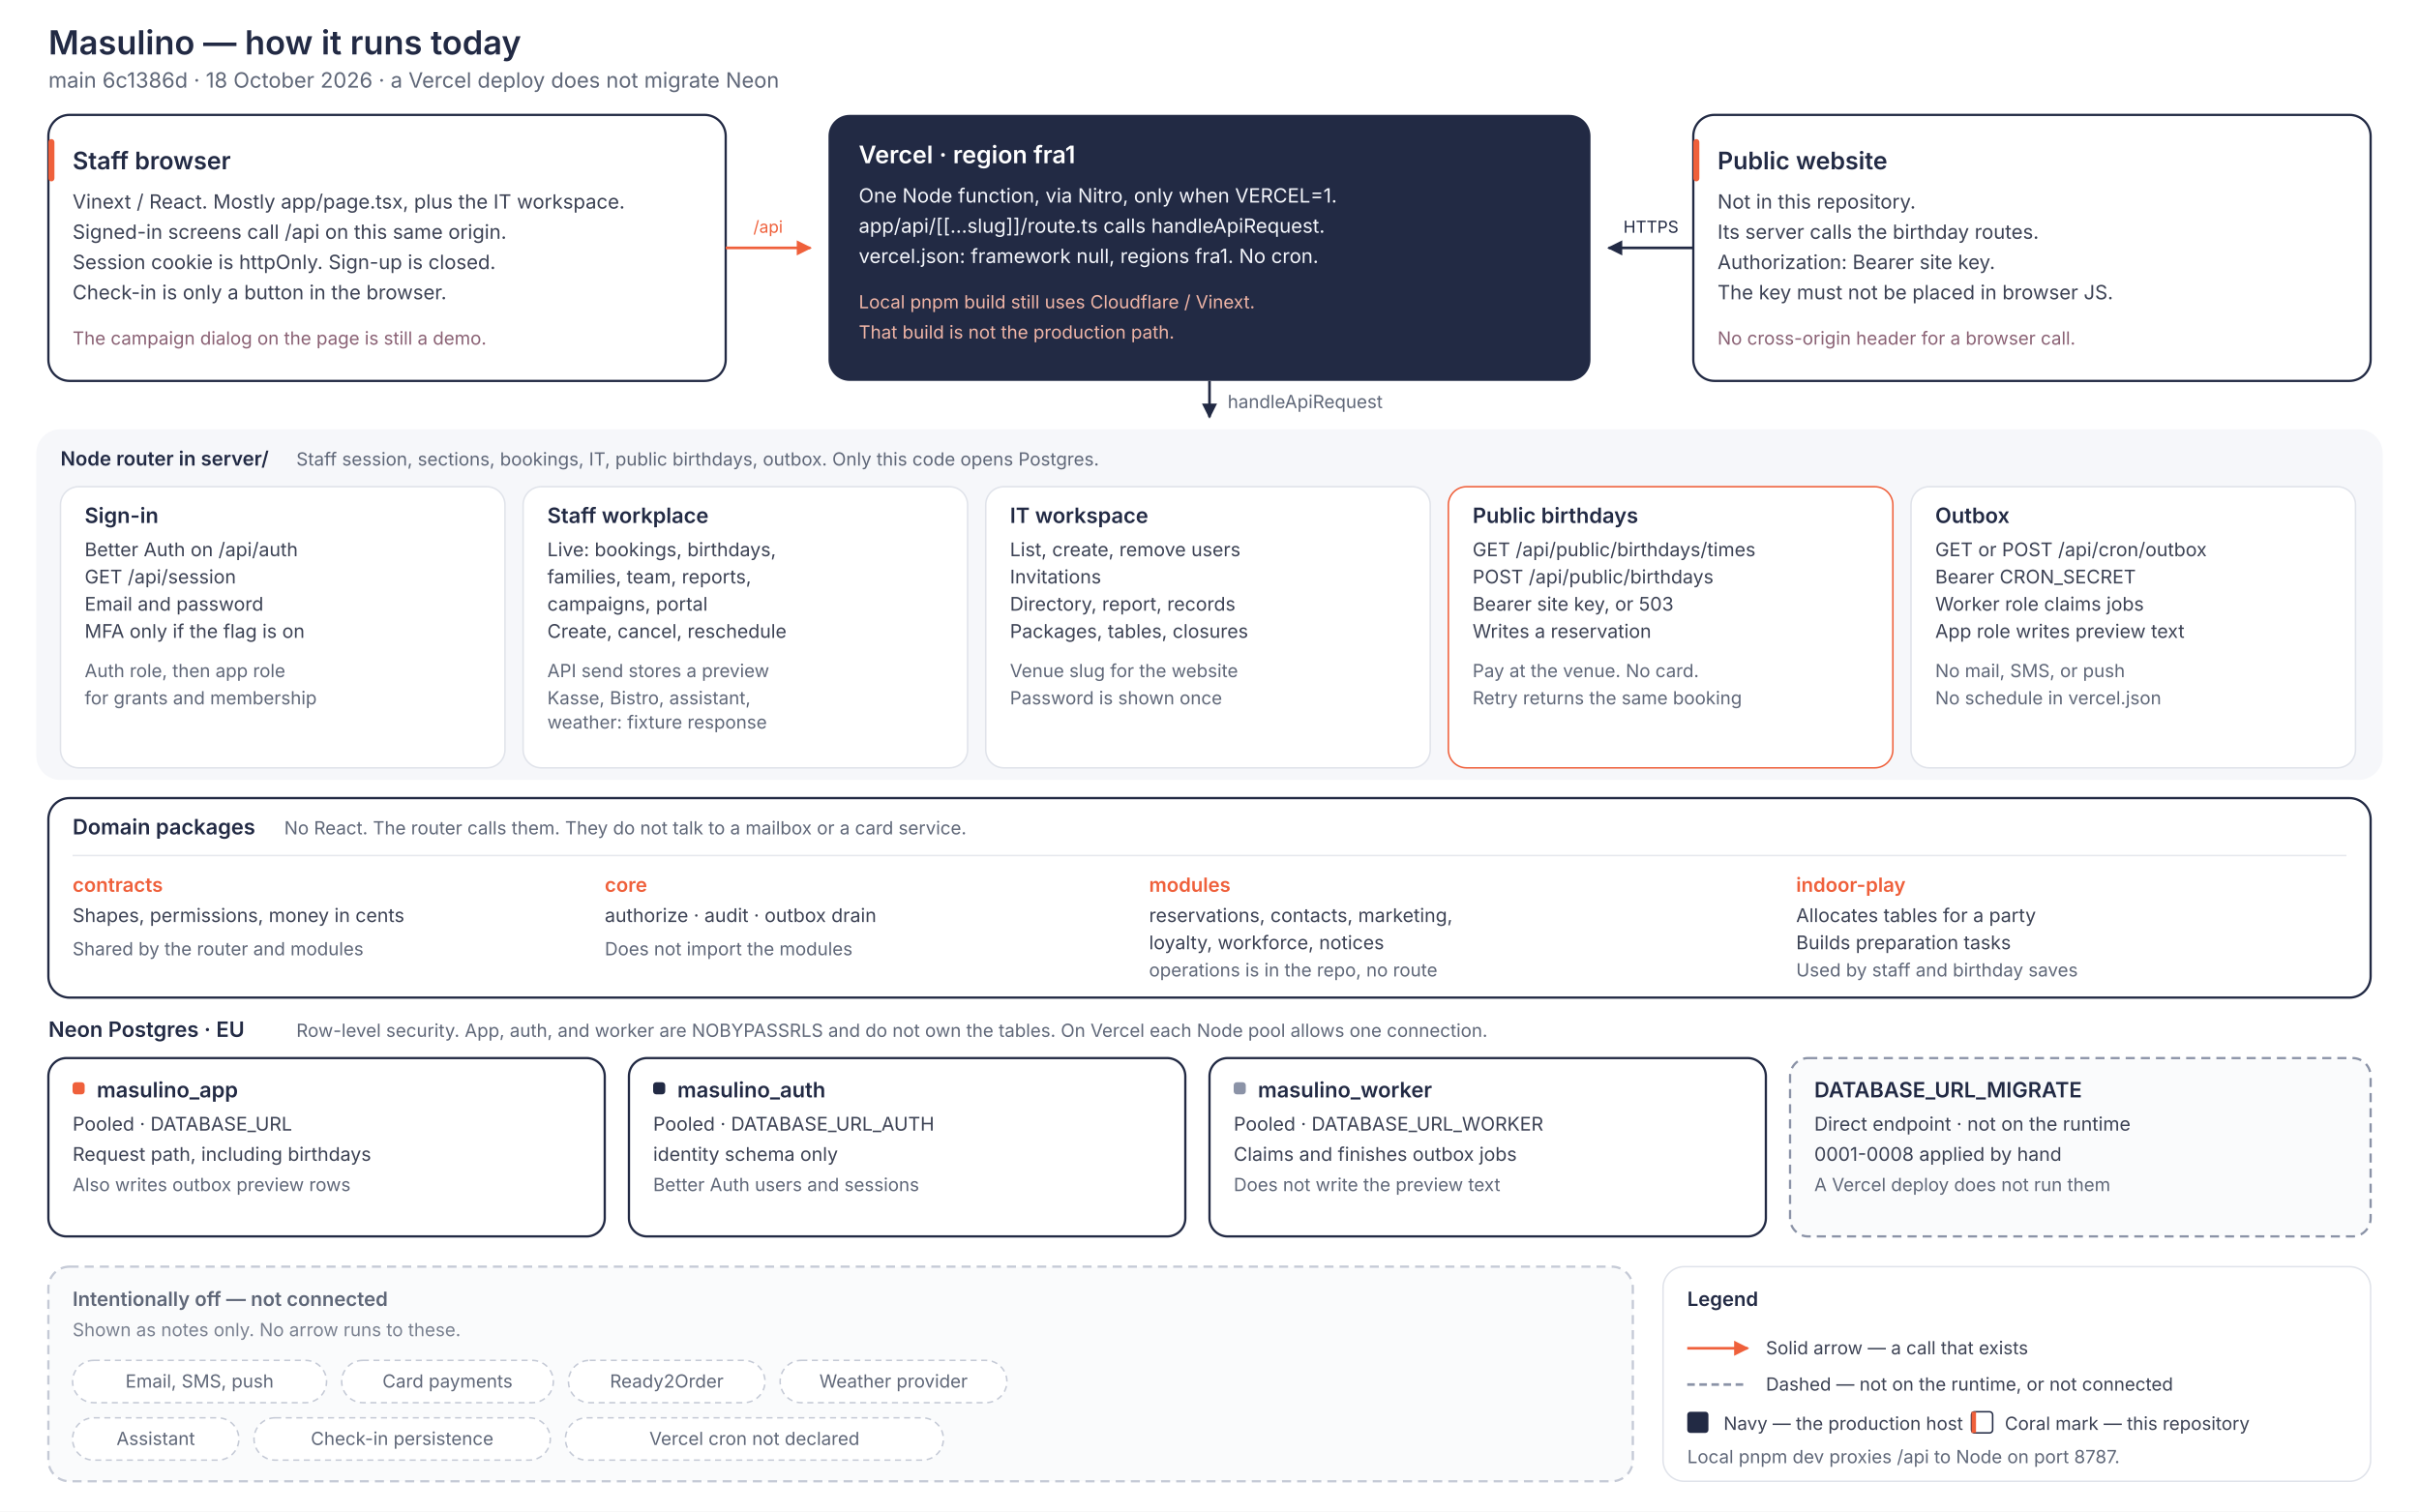
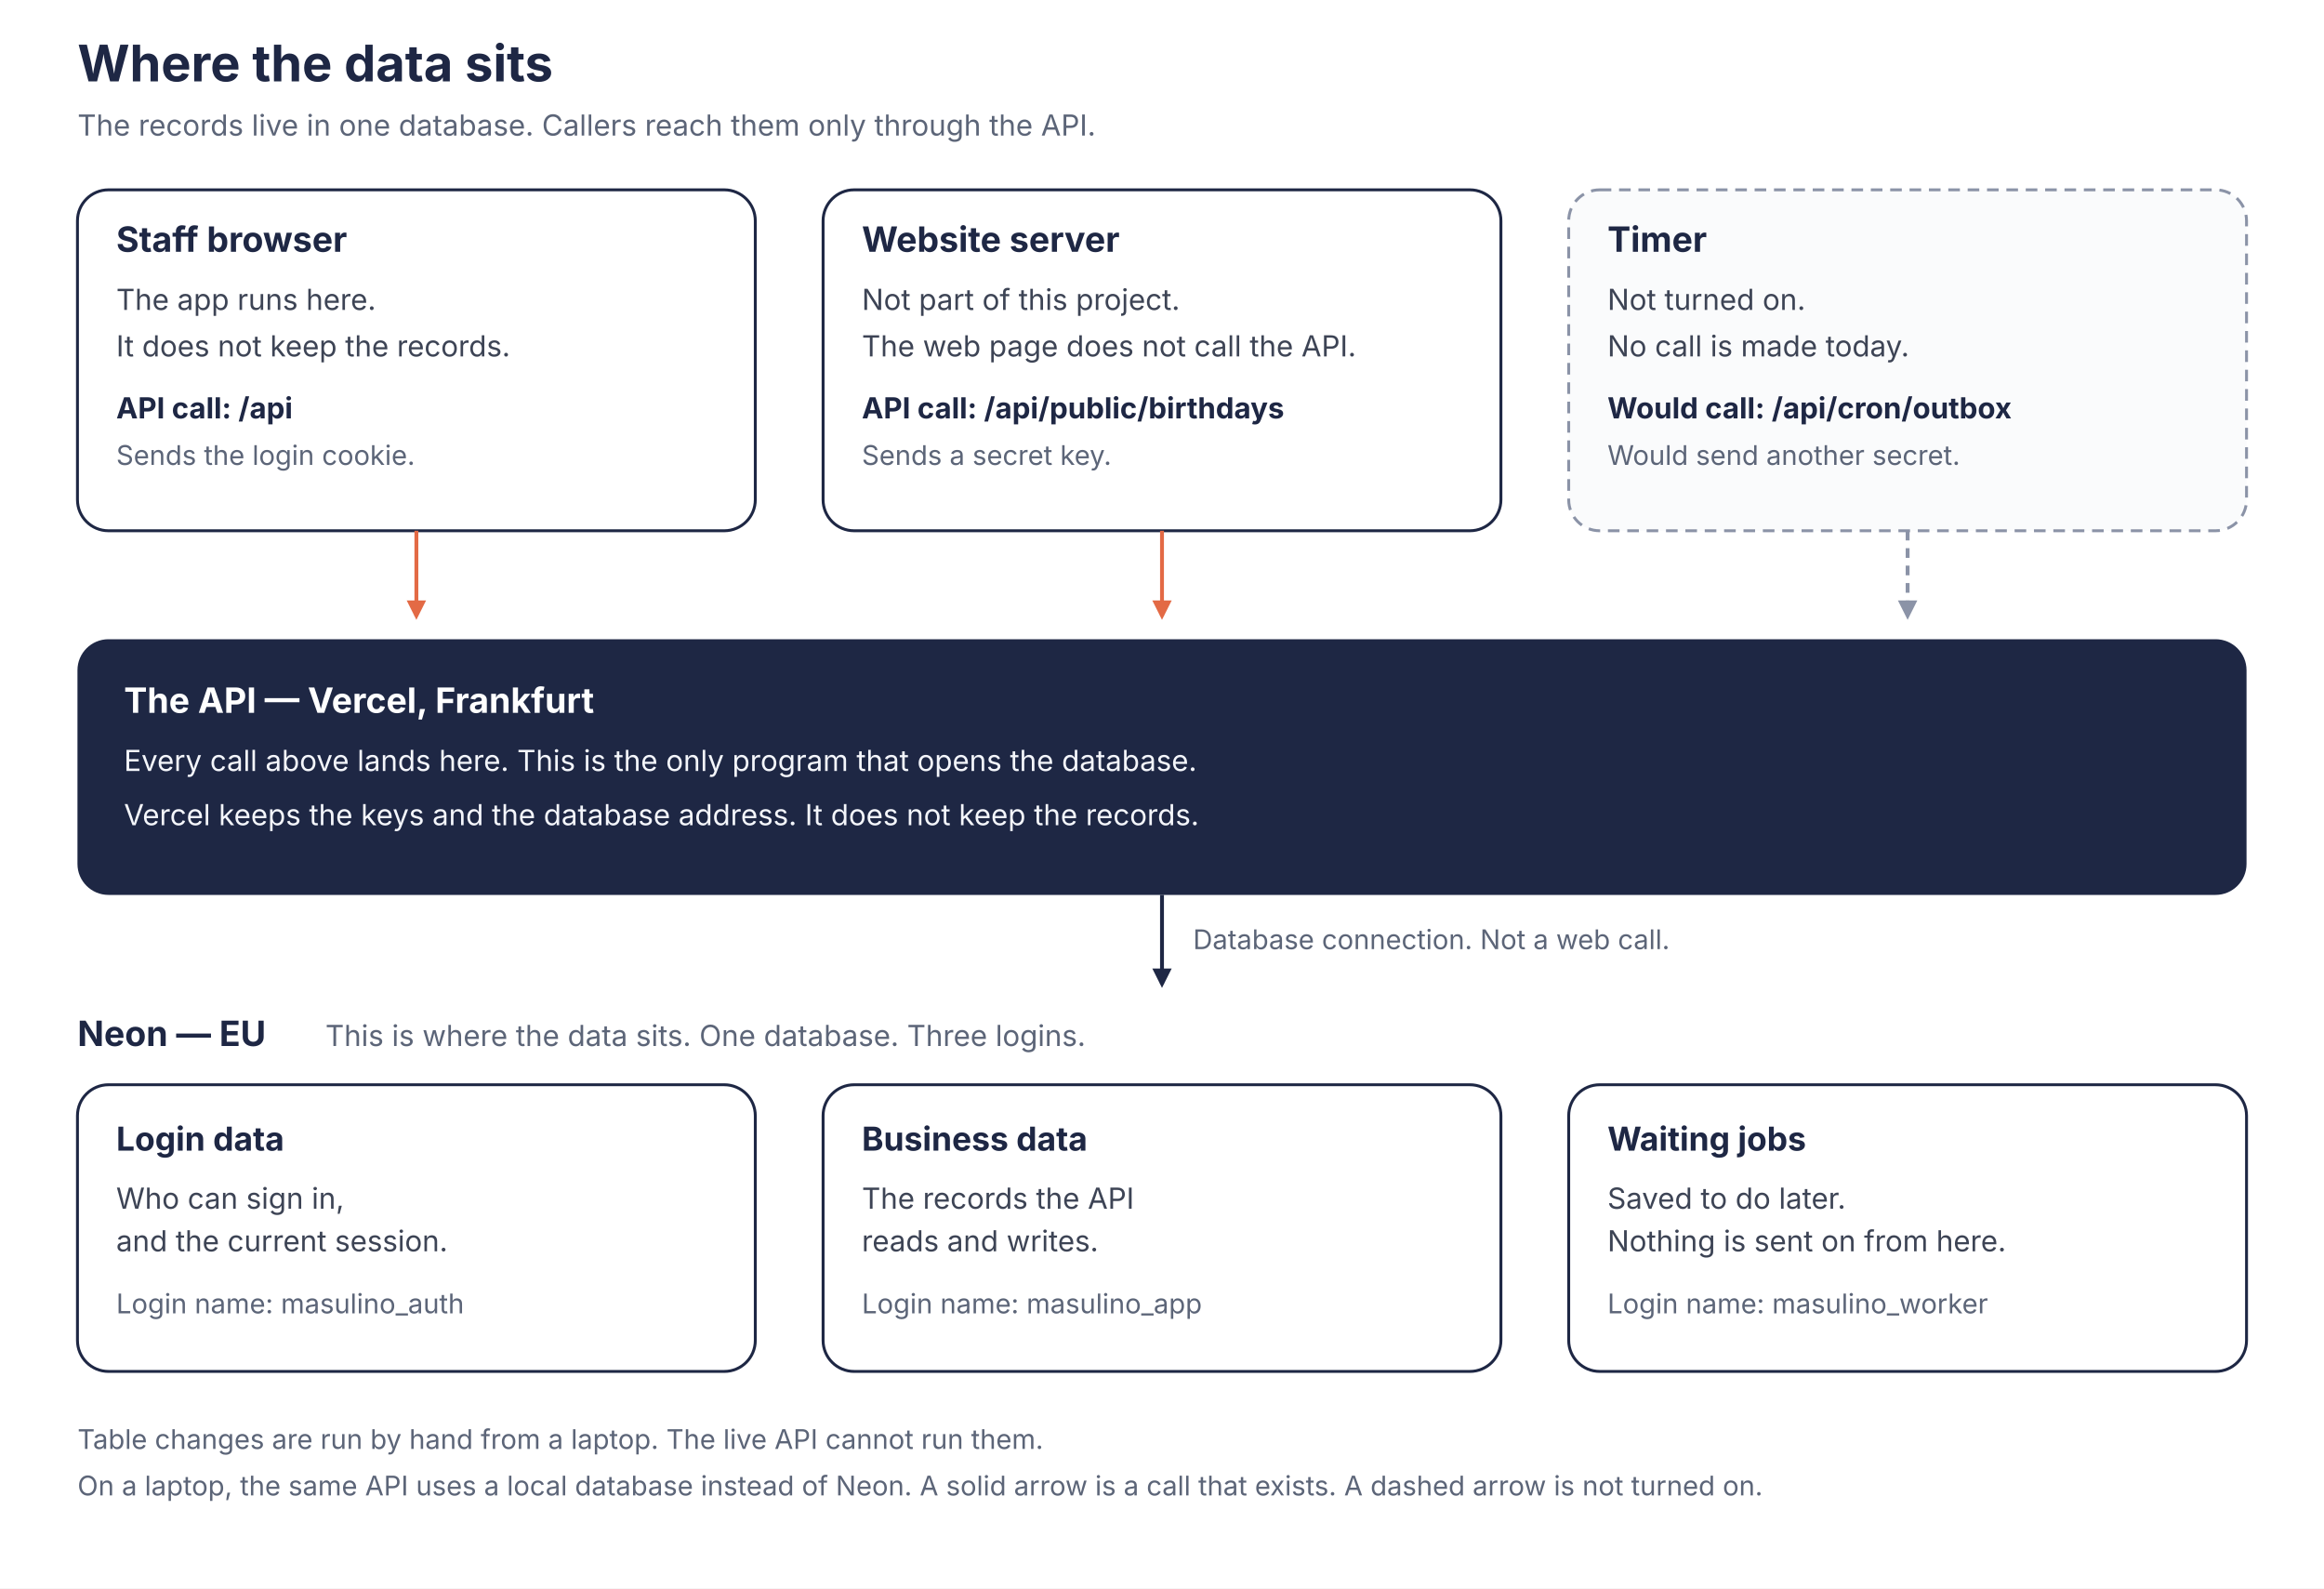
- <svg xmlns="http://www.w3.org/2000/svg" width="1600" height="1000" viewBox="0 0 1600 1000" role="img" aria-labelledby="title desc">
-   <rect width="1600" height="1000" fill="#ffffff" />
+ <svg xmlns="http://www.w3.org/2000/svg" width="1200" height="820" viewBox="0 0 1200 820" role="img" aria-labelledby="title desc">
+   <rect width="1200" height="820" fill="#ffffff" />
  <g font-family="Inter, Segoe UI, Arial, sans-serif">
-     <text x="32" y="36" fill="#222a44" font-size="22" font-weight="600">Masulino — how it runs today</text>
-     <text x="32" y="58" fill="#5f6778" font-size="14">main 6c1386d · 18 October 2026 · a Vercel deploy does not migrate Neon</text>
-     <rect x="32" y="76" width="448" height="176" rx="14" fill="#ffffff" stroke="#222a44" stroke-width="1.5" />
-     <rect x="32" y="92" width="4" height="28" rx="2" fill="#ef603b" />
-     <text x="48" y="112" fill="#222a44" font-size="16" font-weight="600">Staff browser</text>
-     <text x="48" y="138" fill="#3c4254" font-size="13">Vinext / React. Mostly app/page.tsx, plus the IT workspace.</text>
-     <text x="48" y="158" fill="#3c4254" font-size="13">Signed-in screens call /api on this same origin.</text>
-     <text x="48" y="178" fill="#3c4254" font-size="13">Session cookie is httpOnly. Sign-up is closed.</text>
-     <text x="48" y="198" fill="#3c4254" font-size="13">Check-in is only a button in the browser.</text>
-     <text x="48" y="228" fill="#8a6174" font-size="12">The campaign dialog on the page is still a demo.</text>
-     <rect x="548" y="76" width="504" height="176" rx="14" fill="#222a44" />
-     <text x="568" y="108" fill="#ffffff" font-size="16" font-weight="600">Vercel · region fra1</text>
-     <text x="568" y="134" fill="#f4f6fb" font-size="13">One Node function, via Nitro, only when VERCEL=1.</text>
-     <text x="568" y="154" fill="#f4f6fb" font-size="13">app/api/[[...slug]]/route.ts calls handleApiRequest.</text>
-     <text x="568" y="174" fill="#f4f6fb" font-size="13">vercel.json: framework null, regions fra1. No cron.</text>
-     <text x="568" y="204" fill="#f0b5a6" font-size="12">Local pnpm build still uses Cloudflare / Vinext.</text>
-     <text x="568" y="224" fill="#f0b5a6" font-size="12">That build is not the production path.</text>
-     <rect x="1120" y="76" width="448" height="176" rx="14" fill="#ffffff" stroke="#222a44" stroke-width="1.5" />
-     <rect x="1120" y="92" width="4" height="28" rx="2" fill="#ef603b" />
-     <text x="1136" y="112" fill="#222a44" font-size="16" font-weight="600">Public website</text>
-     <text x="1136" y="138" fill="#3c4254" font-size="13">Not in this repository.</text>
-     <text x="1136" y="158" fill="#3c4254" font-size="13">Its server calls the birthday routes.</text>
-     <text x="1136" y="178" fill="#3c4254" font-size="13">Authorization: Bearer site key.</text>
-     <text x="1136" y="198" fill="#3c4254" font-size="13">The key must not be placed in browser JS.</text>
-     <text x="1136" y="228" fill="#8a6174" font-size="12">No cross-origin header for a browser call.</text>
-     <line x1="480" y1="164" x2="536" y2="164" stroke="#ef603b" stroke-width="1.75" marker-end="url(#arrow-coral)" />
-     <text x="508" y="154" fill="#ef603b" font-size="11" text-anchor="middle">/api</text>
-     <line x1="1120" y1="164" x2="1064" y2="164" stroke="#222a44" stroke-width="1.75" marker-end="url(#arrow-navy)" />
-     <text x="1092" y="154" fill="#222a44" font-size="11" text-anchor="middle">HTTPS</text>
-     <line x1="800" y1="252" x2="800" y2="276" stroke="#222a44" stroke-width="1.75" marker-end="url(#arrow-navy)" />
-     <text x="812" y="270" fill="#5f6778" font-size="12">handleApiRequest</text>
-     <rect x="24" y="284" width="1552" height="232" rx="16" fill="#f6f7fa" />
-     <text x="40" y="308" fill="#222a44" font-size="13" font-weight="600">Node router in server/</text>
-     <text x="196" y="308" fill="#5f6778" font-size="12">Staff session, sections, bookings, IT, public birthdays, outbox. Only this code opens Postgres.</text>
-     <rect x="40" y="322" width="294" height="186" rx="12" fill="#ffffff" stroke="#e0e3ea" />
-     <text x="56" y="346" fill="#222a44" font-size="14" font-weight="600">Sign-in</text>
-     <text x="56" y="368" fill="#3c4254" font-size="12.5">Better Auth on /api/auth</text>
-     <text x="56" y="386" fill="#3c4254" font-size="12.5">GET /api/session</text>
-     <text x="56" y="404" fill="#3c4254" font-size="12.5">Email and password</text>
-     <text x="56" y="422" fill="#3c4254" font-size="12.5">MFA only if the flag is on</text>
-     <text x="56" y="448" fill="#5f6778" font-size="12">Auth role, then app role</text>
-     <text x="56" y="466" fill="#5f6778" font-size="12">for grants and membership</text>
-     <rect x="346" y="322" width="294" height="186" rx="12" fill="#ffffff" stroke="#e0e3ea" />
-     <text x="362" y="346" fill="#222a44" font-size="14" font-weight="600">Staff workplace</text>
-     <text x="362" y="368" fill="#3c4254" font-size="12.5">Live: bookings, birthdays,</text>
-     <text x="362" y="386" fill="#3c4254" font-size="12.5">families, team, reports,</text>
-     <text x="362" y="404" fill="#3c4254" font-size="12.5">campaigns, portal</text>
-     <text x="362" y="422" fill="#3c4254" font-size="12.5">Create, cancel, reschedule</text>
-     <text x="362" y="448" fill="#5f6778" font-size="12">API send stores a preview</text>
-     <text x="362" y="466" fill="#5f6778" font-size="12">Kasse, Bistro, assistant,</text>
-     <text x="362" y="482" fill="#5f6778" font-size="12">weather: fixture response</text>
-     <rect x="652" y="322" width="294" height="186" rx="12" fill="#ffffff" stroke="#e0e3ea" />
-     <text x="668" y="346" fill="#222a44" font-size="14" font-weight="600">IT workspace</text>
-     <text x="668" y="368" fill="#3c4254" font-size="12.5">List, create, remove users</text>
-     <text x="668" y="386" fill="#3c4254" font-size="12.5">Invitations</text>
-     <text x="668" y="404" fill="#3c4254" font-size="12.5">Directory, report, records</text>
-     <text x="668" y="422" fill="#3c4254" font-size="12.5">Packages, tables, closures</text>
-     <text x="668" y="448" fill="#5f6778" font-size="12">Venue slug for the website</text>
-     <text x="668" y="466" fill="#5f6778" font-size="12">Password is shown once</text>
-     <rect x="958" y="322" width="294" height="186" rx="12" fill="#ffffff" stroke="#ef603b" />
-     <text x="974" y="346" fill="#222a44" font-size="14" font-weight="600">Public birthdays</text>
-     <text x="974" y="368" fill="#3c4254" font-size="12.5">GET /api/public/birthdays/times</text>
-     <text x="974" y="386" fill="#3c4254" font-size="12.5">POST /api/public/birthdays</text>
-     <text x="974" y="404" fill="#3c4254" font-size="12.5">Bearer site key, or 503</text>
-     <text x="974" y="422" fill="#3c4254" font-size="12.5">Writes a reservation</text>
-     <text x="974" y="448" fill="#5f6778" font-size="12">Pay at the venue. No card.</text>
-     <text x="974" y="466" fill="#5f6778" font-size="12">Retry returns the same booking</text>
-     <rect x="1264" y="322" width="294" height="186" rx="12" fill="#ffffff" stroke="#e0e3ea" />
-     <text x="1280" y="346" fill="#222a44" font-size="14" font-weight="600">Outbox</text>
-     <text x="1280" y="368" fill="#3c4254" font-size="12.5">GET or POST /api/cron/outbox</text>
-     <text x="1280" y="386" fill="#3c4254" font-size="12.5">Bearer CRON_SECRET</text>
-     <text x="1280" y="404" fill="#3c4254" font-size="12.5">Worker role claims jobs</text>
-     <text x="1280" y="422" fill="#3c4254" font-size="12.5">App role writes preview text</text>
-     <text x="1280" y="448" fill="#5f6778" font-size="12">No mail, SMS, or push</text>
-     <text x="1280" y="466" fill="#5f6778" font-size="12">No schedule in vercel.json</text>
-     <rect x="32" y="528" width="1536" height="132" rx="14" fill="#ffffff" stroke="#222a44" stroke-width="1.5" />
-     <text x="48" y="552" fill="#222a44" font-size="14" font-weight="600">Domain packages</text>
-     <text x="188" y="552" fill="#5f6778" font-size="12">No React. The router calls them. They do not talk to a mailbox or a card service.</text>
-     <line x1="48" y1="566" x2="1552" y2="566" stroke="#e6e8ee" />
-     <text x="48" y="590" fill="#ef603b" font-size="13" font-weight="600">contracts</text>
-     <text x="48" y="610" fill="#3c4254" font-size="12.5">Shapes, permissions, money in cents</text>
-     <text x="48" y="632" fill="#5f6778" font-size="12">Shared by the router and modules</text>
-     <text x="400" y="590" fill="#ef603b" font-size="13" font-weight="600">core</text>
-     <text x="400" y="610" fill="#3c4254" font-size="12.5">authorize · audit · outbox drain</text>
-     <text x="400" y="632" fill="#5f6778" font-size="12">Does not import the modules</text>
-     <text x="760" y="590" fill="#ef603b" font-size="13" font-weight="600">modules</text>
-     <text x="760" y="610" fill="#3c4254" font-size="12.5">reservations, contacts, marketing,</text>
-     <text x="760" y="628" fill="#3c4254" font-size="12.5">loyalty, workforce, notices</text>
-     <text x="760" y="646" fill="#5f6778" font-size="12">operations is in the repo, no route</text>
-     <text x="1188" y="590" fill="#ef603b" font-size="13" font-weight="600">indoor-play</text>
-     <text x="1188" y="610" fill="#3c4254" font-size="12.5">Allocates tables for a party</text>
-     <text x="1188" y="628" fill="#3c4254" font-size="12.5">Builds preparation tasks</text>
-     <text x="1188" y="646" fill="#5f6778" font-size="12">Used by staff and birthday saves</text>
-     <text x="32" y="686" fill="#222a44" font-size="14" font-weight="600">Neon Postgres · EU</text>
-     <text x="196" y="686" fill="#5f6778" font-size="12">Row-level security. App, auth, and worker are NOBYPASSRLS and do not own the tables. On Vercel each Node pool allows one connection.</text>
-     <rect x="32" y="700" width="368" height="118" rx="12" fill="#ffffff" stroke="#222a44" stroke-width="1.5" />
-     <rect x="48" y="716" width="8" height="8" rx="2" fill="#ef603b" />
-     <text x="64" y="726" fill="#222a44" font-size="14" font-weight="600">masulino_app</text>
-     <text x="48" y="748" fill="#3c4254" font-size="12.5">Pooled · DATABASE_URL</text>
-     <text x="48" y="768" fill="#3c4254" font-size="12.5">Request path, including birthdays</text>
-     <text x="48" y="788" fill="#5f6778" font-size="12">Also writes outbox preview rows</text>
-     <rect x="416" y="700" width="368" height="118" rx="12" fill="#ffffff" stroke="#222a44" stroke-width="1.5" />
-     <rect x="432" y="716" width="8" height="8" rx="2" fill="#222a44" />
-     <text x="448" y="726" fill="#222a44" font-size="14" font-weight="600">masulino_auth</text>
-     <text x="432" y="748" fill="#3c4254" font-size="12.5">Pooled · DATABASE_URL_AUTH</text>
-     <text x="432" y="768" fill="#3c4254" font-size="12.5">identity schema only</text>
-     <text x="432" y="788" fill="#5f6778" font-size="12">Better Auth users and sessions</text>
-     <rect x="800" y="700" width="368" height="118" rx="12" fill="#ffffff" stroke="#222a44" stroke-width="1.5" />
-     <rect x="816" y="716" width="8" height="8" rx="2" fill="#8b93a7" />
-     <text x="832" y="726" fill="#222a44" font-size="14" font-weight="600">masulino_worker</text>
-     <text x="816" y="748" fill="#3c4254" font-size="12.5">Pooled · DATABASE_URL_WORKER</text>
-     <text x="816" y="768" fill="#3c4254" font-size="12.5">Claims and finishes outbox jobs</text>
-     <text x="816" y="788" fill="#5f6778" font-size="12">Does not write the preview text</text>
-     <rect x="1184" y="700" width="384" height="118" rx="12" fill="#fafbfc" stroke="#8b93a7" stroke-width="1.5" stroke-dasharray="6 4" />
-     <text x="1200" y="726" fill="#222a44" font-size="14" font-weight="600">DATABASE_URL_MIGRATE</text>
-     <text x="1200" y="748" fill="#3c4254" font-size="12.5">Direct endpoint · not on the runtime</text>
-     <text x="1200" y="768" fill="#3c4254" font-size="12.5">0001-0008 applied by hand</text>
-     <text x="1200" y="788" fill="#5f6778" font-size="12">A Vercel deploy does not run them</text>
-     <rect x="32" y="838" width="1048" height="142" rx="14" fill="#fafbfc" stroke="#c5cad6" stroke-width="1.5" stroke-dasharray="6 4" />
-     <text x="48" y="864" fill="#5f6778" font-size="13" font-weight="600">Intentionally off — not connected</text>
-     <text x="48" y="884" fill="#7a8190" font-size="12">Shown as notes only. No arrow runs to these.</text>
-     <rect x="48" y="900" width="168" height="28" rx="14" fill="#ffffff" stroke="#c5cad6" stroke-dasharray="4 3" />
-     <text x="132" y="918" fill="#5f6778" font-size="12" text-anchor="middle">Email, SMS, push</text>
-     <rect x="226" y="900" width="140" height="28" rx="14" fill="#ffffff" stroke="#c5cad6" stroke-dasharray="4 3" />
-     <text x="296" y="918" fill="#5f6778" font-size="12" text-anchor="middle">Card payments</text>
-     <rect x="376" y="900" width="130" height="28" rx="14" fill="#ffffff" stroke="#c5cad6" stroke-dasharray="4 3" />
-     <text x="441" y="918" fill="#5f6778" font-size="12" text-anchor="middle">Ready2Order</text>
-     <rect x="516" y="900" width="150" height="28" rx="14" fill="#ffffff" stroke="#c5cad6" stroke-dasharray="4 3" />
-     <text x="591" y="918" fill="#5f6778" font-size="12" text-anchor="middle">Weather provider</text>
-     <rect x="48" y="938" width="110" height="28" rx="14" fill="#ffffff" stroke="#c5cad6" stroke-dasharray="4 3" />
-     <text x="103" y="956" fill="#5f6778" font-size="12" text-anchor="middle">Assistant</text>
-     <rect x="168" y="938" width="196" height="28" rx="14" fill="#ffffff" stroke="#c5cad6" stroke-dasharray="4 3" />
-     <text x="266" y="956" fill="#5f6778" font-size="12" text-anchor="middle">Check-in persistence</text>
-     <rect x="374" y="938" width="250" height="28" rx="14" fill="#ffffff" stroke="#c5cad6" stroke-dasharray="4 3" />
-     <text x="499" y="956" fill="#5f6778" font-size="12" text-anchor="middle">Vercel cron not declared</text>
-     <rect x="1100" y="838" width="468" height="142" rx="14" fill="#ffffff" stroke="#e0e3ea" />
-     <text x="1116" y="864" fill="#222a44" font-size="13" font-weight="600">Legend</text>
-     <line x1="1116" y1="892" x2="1156" y2="892" stroke="#ef603b" stroke-width="1.75" marker-end="url(#arrow-coral)" />
-     <text x="1168" y="896" fill="#3c4254" font-size="12">Solid arrow — a call that exists</text>
-     <line x1="1116" y1="916" x2="1156" y2="916" stroke="#8b93a7" stroke-width="1.75" stroke-dasharray="5 3" />
-     <text x="1168" y="920" fill="#3c4254" font-size="12">Dashed — not on the runtime, or not connected</text>
-     <rect x="1116" y="934" width="14" height="14" rx="2" fill="#222a44" />
-     <text x="1140" y="946" fill="#3c4254" font-size="12">Navy — the production host</text>
-     <rect x="1304" y="934" width="14" height="14" rx="2" fill="#ffffff" stroke="#222a44" />
-     <rect x="1304" y="934" width="3" height="14" fill="#ef603b" />
-     <text x="1326" y="946" fill="#3c4254" font-size="12">Coral mark — this repository</text>
-     <text x="1116" y="968" fill="#5f6778" font-size="12">Local pnpm dev proxies /api to Node on port 8787.</text>
+     <text x="40" y="42" fill="#1e2744" font-size="26" font-weight="650">Where the data sits</text>
+     <text x="40" y="70" fill="#5c6578" font-size="15">The records live in one database. Callers reach them only through the API.</text>
+     <rect x="40" y="98" width="350" height="176" rx="16" fill="#ffffff" stroke="#1e2744" stroke-width="1.5" />
+     <text x="60" y="130" fill="#1e2744" font-size="18" font-weight="650">Staff browser</text>
+     <text x="60" y="160" fill="#3d4455" font-size="15">The app runs here.</text>
+     <text x="60" y="184" fill="#3d4455" font-size="15">It does not keep the records.</text>
+     <text x="60" y="216" fill="#1e2744" font-size="15" font-weight="650">API call: /api</text>
+     <text x="60" y="240" fill="#5c6578" font-size="14">Sends the login cookie.</text>
+     <rect x="425" y="98" width="350" height="176" rx="16" fill="#ffffff" stroke="#1e2744" stroke-width="1.5" />
+     <text x="445" y="130" fill="#1e2744" font-size="18" font-weight="650">Website server</text>
+     <text x="445" y="160" fill="#3d4455" font-size="15">Not part of this project.</text>
+     <text x="445" y="184" fill="#3d4455" font-size="15">The web page does not call the API.</text>
+     <text x="445" y="216" fill="#1e2744" font-size="15" font-weight="650">API call: /api/public/birthdays</text>
+     <text x="445" y="240" fill="#5c6578" font-size="14">Sends a secret key.</text>
+     <rect x="810" y="98" width="350" height="176" rx="16" fill="#fafbfc" stroke="#8b93a7" stroke-width="1.5" stroke-dasharray="6 4" />
+     <text x="830" y="130" fill="#1e2744" font-size="18" font-weight="650">Timer</text>
+     <text x="830" y="160" fill="#3d4455" font-size="15">Not turned on.</text>
+     <text x="830" y="184" fill="#3d4455" font-size="15">No call is made today.</text>
+     <text x="830" y="216" fill="#1e2744" font-size="15" font-weight="650">Would call: /api/cron/outbox</text>
+     <text x="830" y="240" fill="#5c6578" font-size="14">Would send another secret.</text>
+     <line x1="215" y1="274" x2="215" y2="318" stroke="#e36a45" stroke-width="2" marker-end="url(#arrow)" />
+     <line x1="600" y1="274" x2="600" y2="318" stroke="#e36a45" stroke-width="2" marker-end="url(#arrow)" />
+     <line x1="985" y1="274" x2="985" y2="318" stroke="#8b93a7" stroke-width="2" stroke-dasharray="5 4" marker-end="url(#arrow-gray)" />
+     <rect x="40" y="330" width="1120" height="132" rx="16" fill="#1e2744" />
+     <text x="64" y="368" fill="#ffffff" font-size="18" font-weight="650">The API — Vercel, Frankfurt</text>
+     <text x="64" y="398" fill="#f4f6fb" font-size="15">Every call above lands here. This is the only program that opens the database.</text>
+     <text x="64" y="426" fill="#f4f6fb" font-size="15">Vercel keeps the keys and the database address. It does not keep the records.</text>
+     <line x1="600" y1="462" x2="600" y2="508" stroke="#1e2744" stroke-width="2" marker-end="url(#arrow-navy)" />
+     <text x="616" y="490" fill="#5c6578" font-size="14">Database connection. Not a web call.</text>
+     <text x="40" y="540" fill="#1e2744" font-size="18" font-weight="650">Neon — EU</text>
+     <text x="168" y="540" fill="#5c6578" font-size="15">This is where the data sits. One database. Three logins.</text>
+     <rect x="40" y="560" width="350" height="148" rx="16" fill="#ffffff" stroke="#1e2744" stroke-width="1.5" />
+     <text x="60" y="594" fill="#1e2744" font-size="17" font-weight="650">Login data</text>
+     <text x="60" y="624" fill="#3d4455" font-size="15">Who can sign in,</text>
+     <text x="60" y="646" fill="#3d4455" font-size="15">and the current session.</text>
+     <text x="60" y="678" fill="#5c6578" font-size="14">Login name: masulino_auth</text>
+     <rect x="425" y="560" width="350" height="148" rx="16" fill="#ffffff" stroke="#1e2744" stroke-width="1.5" />
+     <text x="445" y="594" fill="#1e2744" font-size="17" font-weight="650">Business data</text>
+     <text x="445" y="624" fill="#3d4455" font-size="15">The records the API</text>
+     <text x="445" y="646" fill="#3d4455" font-size="15">reads and writes.</text>
+     <text x="445" y="678" fill="#5c6578" font-size="14">Login name: masulino_app</text>
+     <rect x="810" y="560" width="350" height="148" rx="16" fill="#ffffff" stroke="#1e2744" stroke-width="1.5" />
+     <text x="830" y="594" fill="#1e2744" font-size="17" font-weight="650">Waiting jobs</text>
+     <text x="830" y="624" fill="#3d4455" font-size="15">Saved to do later.</text>
+     <text x="830" y="646" fill="#3d4455" font-size="15">Nothing is sent on from here.</text>
+     <text x="830" y="678" fill="#5c6578" font-size="14">Login name: masulino_worker</text>
+     <text x="40" y="748" fill="#5c6578" font-size="14">Table changes are run by hand from a laptop. The live API cannot run them.</text>
+     <text x="40" y="772" fill="#5c6578" font-size="14">On a laptop, the same API uses a local database instead of Neon. A solid arrow is a call that exists. A dashed arrow is not turned on.</text>
  </g>
  <defs>
-     <marker id="arrow-coral" markerUnits="userSpaceOnUse" markerWidth="10" markerHeight="10" refX="9" refY="5" orient="auto">
-       <path d="M0,0 L10,5 L0,10 Z" fill="#ef603b" />
+     <marker id="arrow" markerUnits="userSpaceOnUse" markerWidth="10" markerHeight="10" refX="8" refY="5" orient="auto">
+       <path d="M0,0 L10,5 L0,10 Z" fill="#e36a45" />
    </marker>
-     <marker id="arrow-navy" markerUnits="userSpaceOnUse" markerWidth="10" markerHeight="10" refX="9" refY="5" orient="auto">
-       <path d="M0,0 L10,5 L0,10 Z" fill="#222a44" />
+     <marker id="arrow-gray" markerUnits="userSpaceOnUse" markerWidth="10" markerHeight="10" refX="8" refY="5" orient="auto">
+       <path d="M0,0 L10,5 L0,10 Z" fill="#8b93a7" />
+     </marker>
+     <marker id="arrow-navy" markerUnits="userSpaceOnUse" markerWidth="10" markerHeight="10" refX="8" refY="5" orient="auto">
+       <path d="M0,0 L10,5 L0,10 Z" fill="#1e2744" />
    </marker>
  </defs>
</svg>
